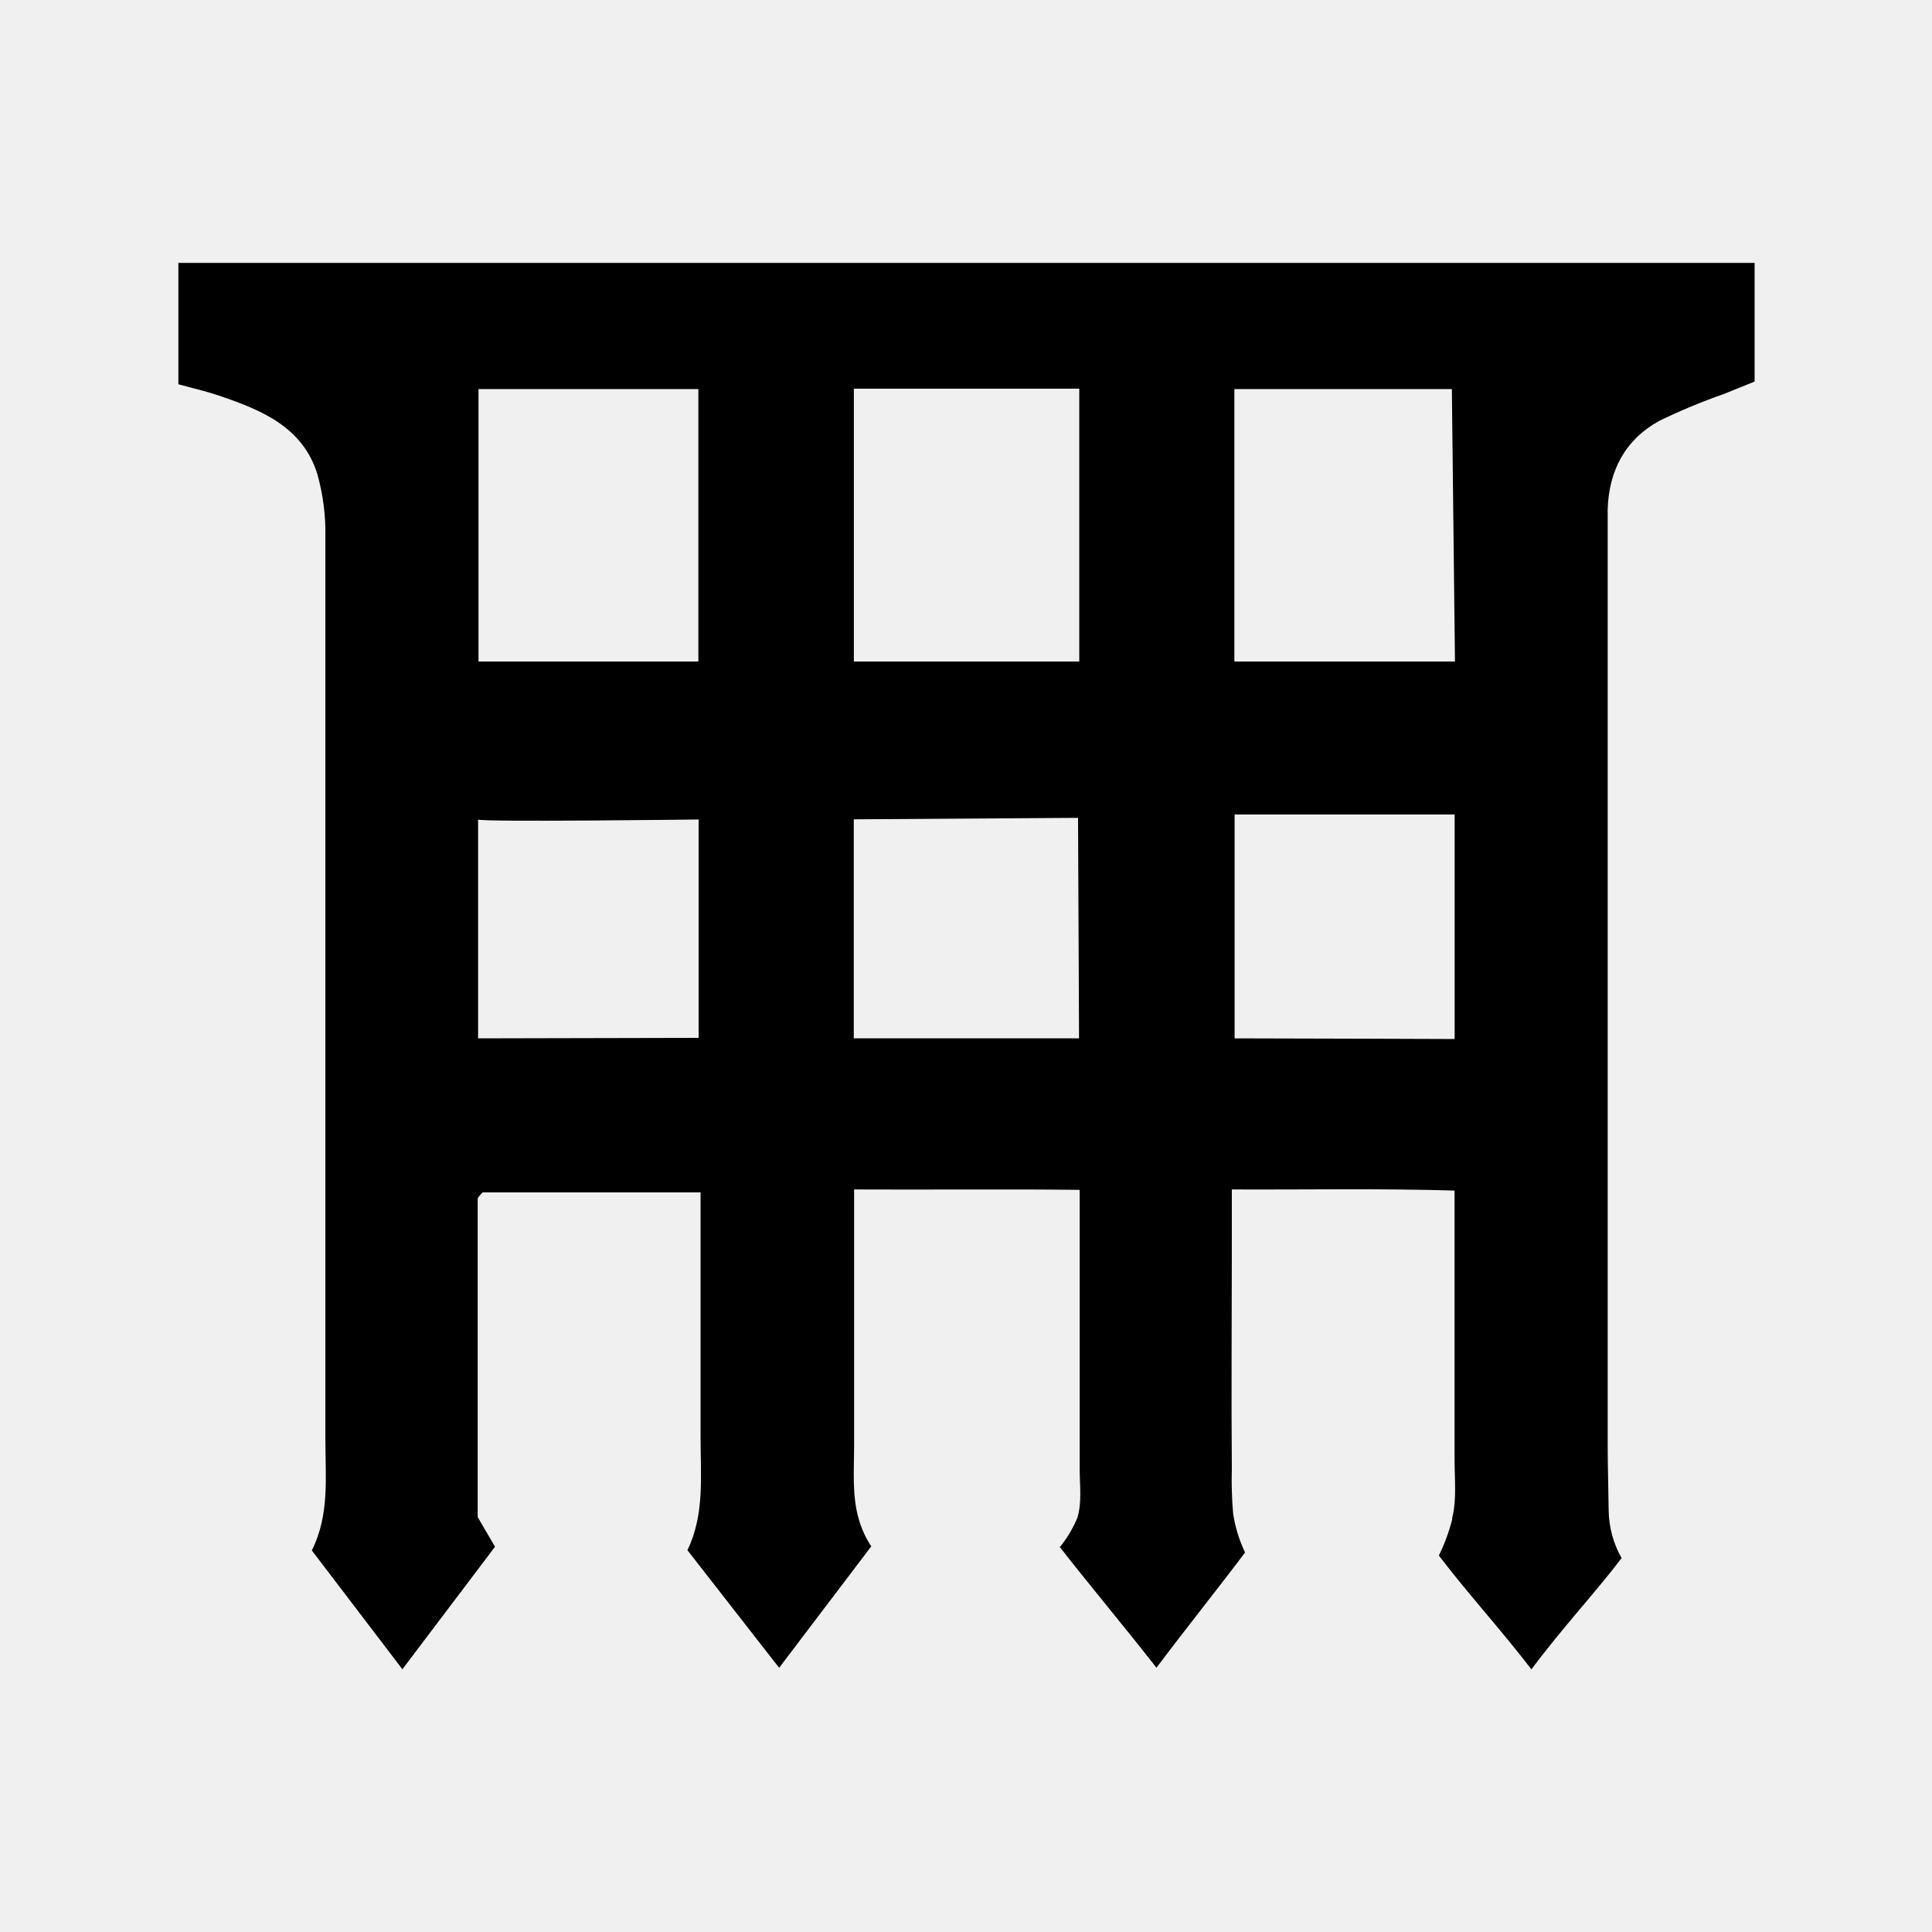
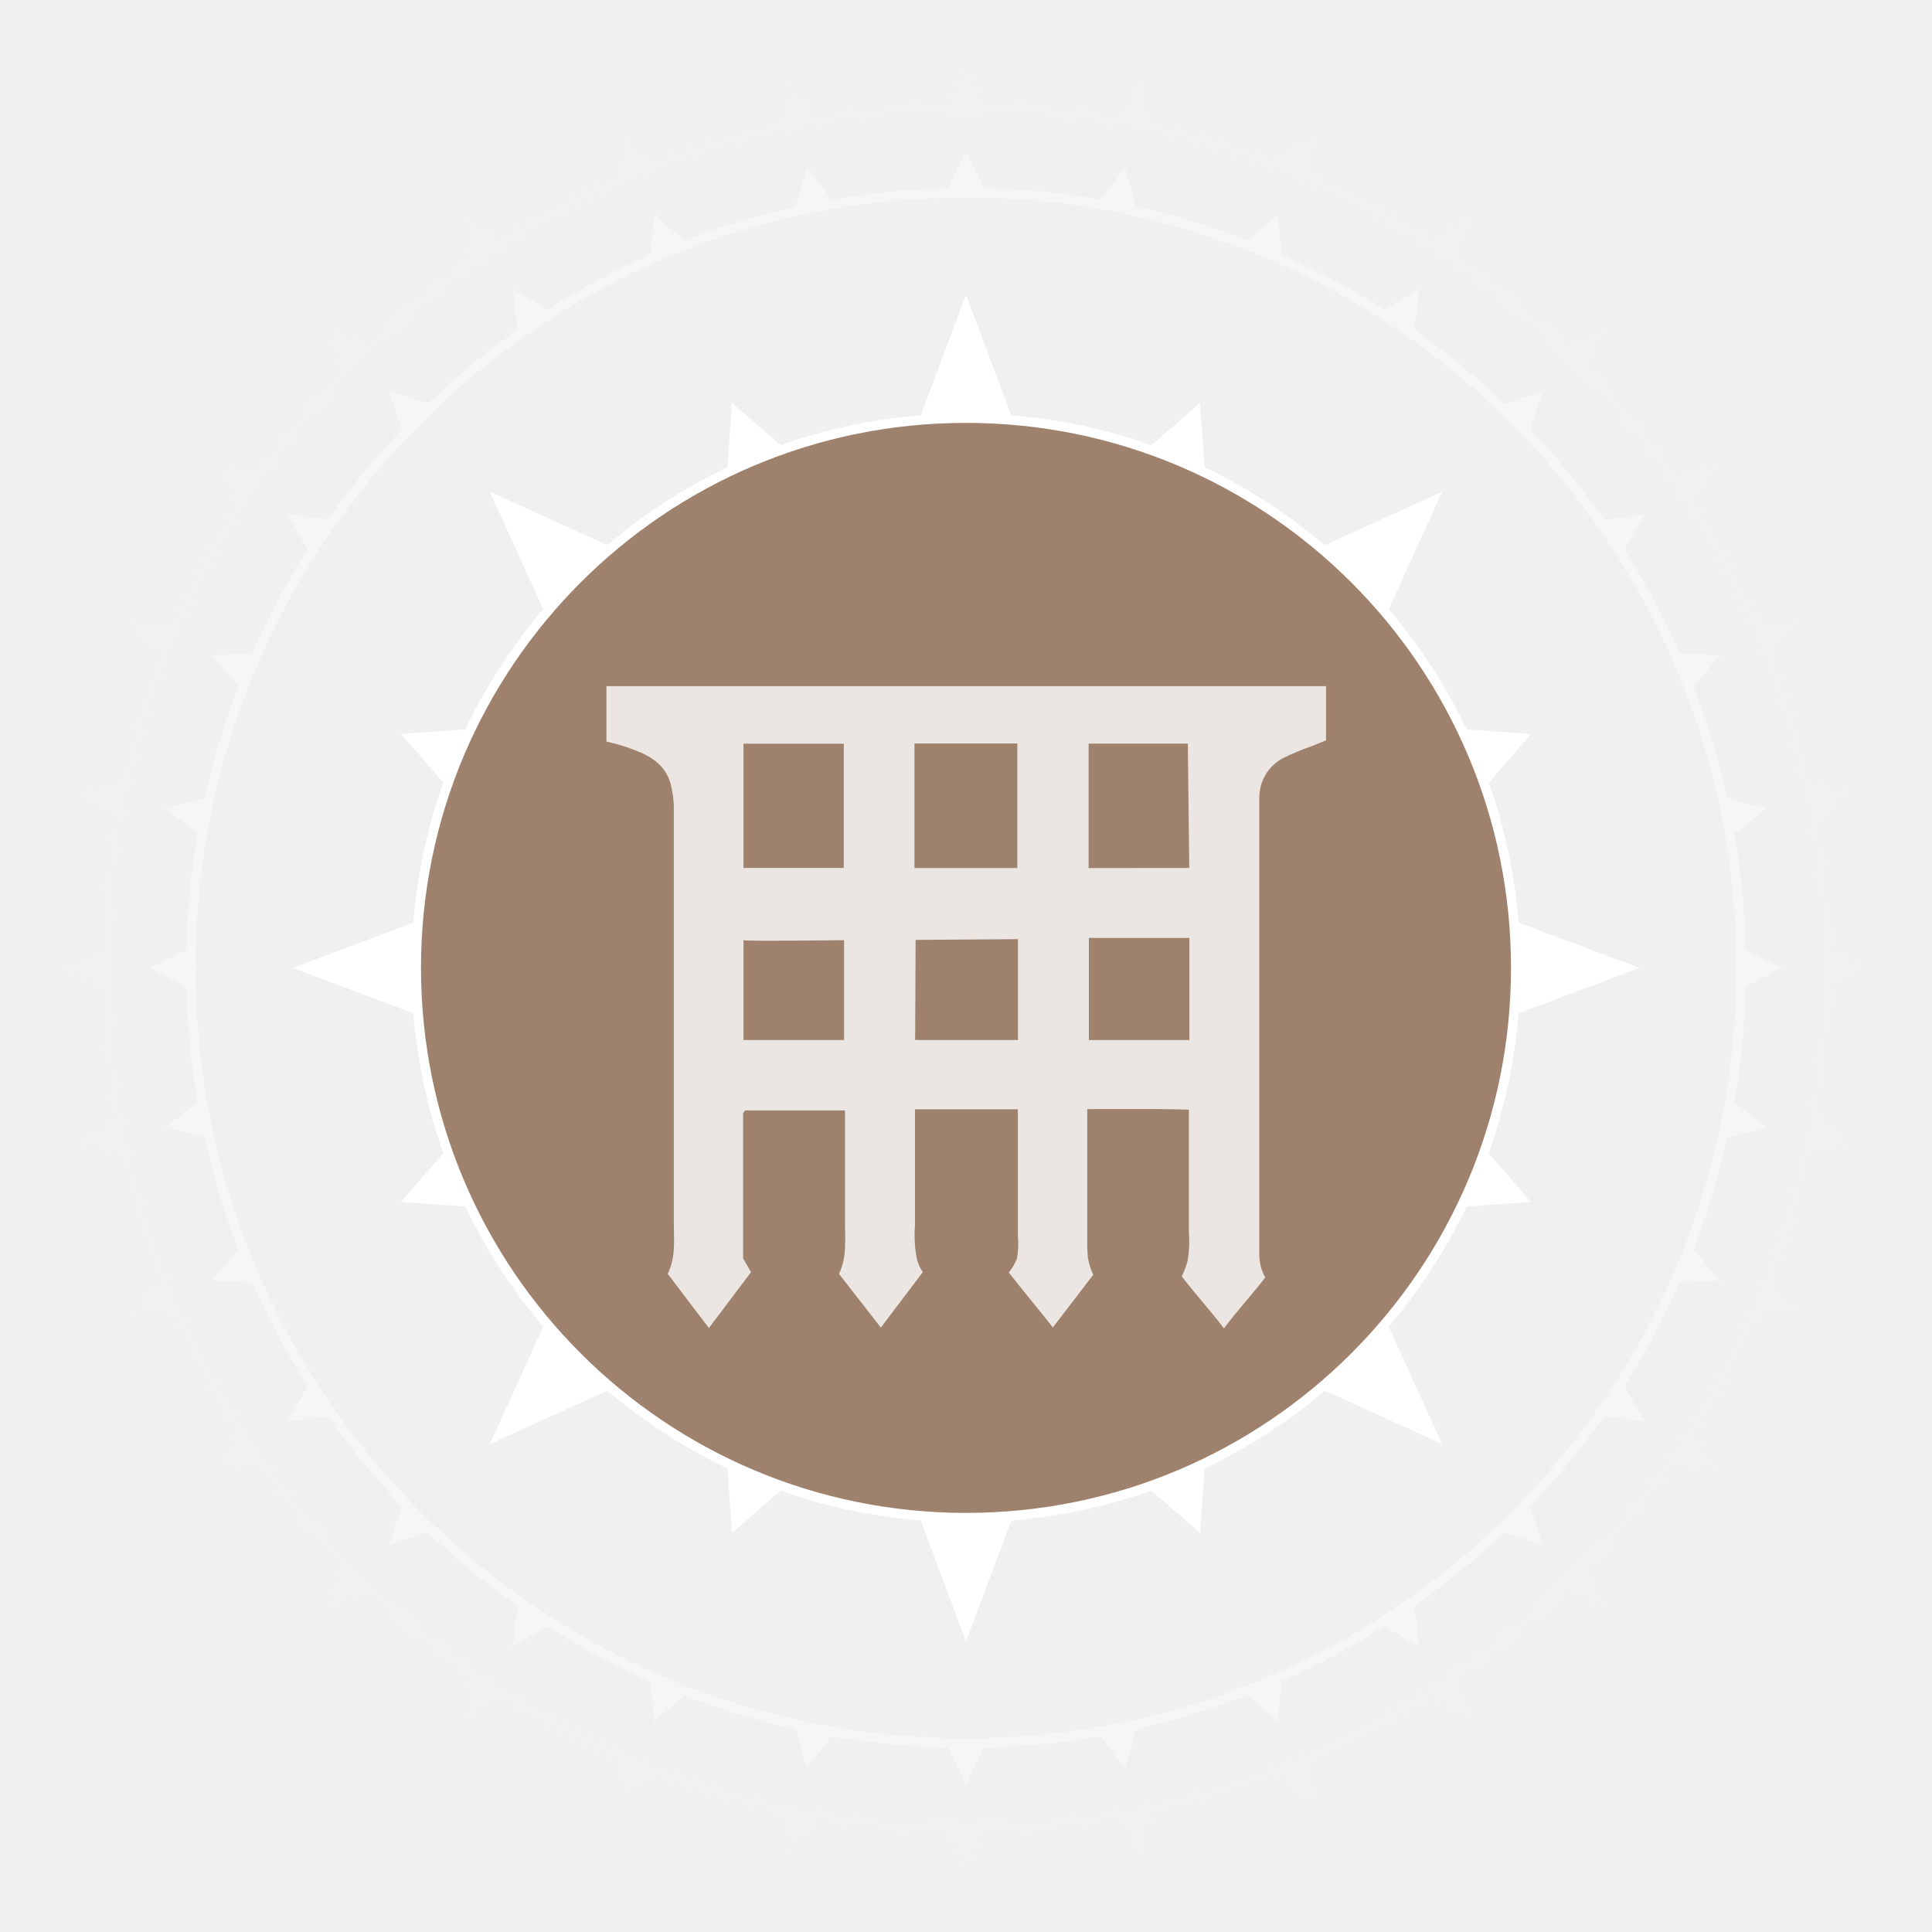
- <svg xmlns="http://www.w3.org/2000/svg" viewBox="0 0 236.56 236.56">
-   <path d="M129.82,189.38a14.77,14.77,0,0,0,2.1-3.55c.57-1.88.28-3.93.28-5.89V145.69c-9.24-.11-18.28,0-27.62-.05V177c0,3-.27,6.12.57,9a11.89,11.89,0,0,0,1.53,3.34l0,0L95.4,204.21l-11.23-14.4c2.14-4.4,1.6-9.17,1.61-13.88,0-8,0-16,0-24.06V146H59.07c0,.06-.18.19-.3.35s-.28.31-.28.46c0,12.79,0,25.58,0,38.94l2.12,3.64-11.34,15L38.18,189.84c2.19-4.37,1.66-9,1.66-13.48q0-55.28,0-110.54a26.58,26.58,0,0,0-1-7.83c-1.82-5.75-6.88-7.8-12-9.54-1.59-.54-3.23-.91-5-1.4V32.19h193V46.72L211,48.27a73.79,73.79,0,0,0-7.85,3.27c-4.16,2.3-6.16,6.09-6.3,10.83,0,1.52,0,3.05,0,4.58q0,55,0,110c0,2.6.09,5.19.12,8a12.18,12.18,0,0,0,1.6,5.86l0-.06c-2.89,3.86-7.25,8.54-11.06,13.65-3.84-5-7.49-8.92-11.33-13.93a23.3,23.3,0,0,0,1.63-4.43l0-.17c.57-2.32.29-4.78.29-7.17V145.78c-9-.28-17.87-.1-27.27-.14v6.19c0,9.35-.08,18.71,0,28.06a47.18,47.18,0,0,0,.16,5.45,17,17,0,0,0,1.46,4.75c-3,4-7,9-10.85,14.11-3.86-4.94-7.84-9.67-11.87-14.82ZM104.55,47.59V81h27.6l0-33.41ZM85.51,81V47.64H58.59V81Zm92.64,0-.38-33.36H151.14V81Zm-73.61,46.14h27.58l-.12-27-27.46.18Zm-46,0,27-.06V100.34s-26.87.34-27,0Zm92.63,0c4.91,0,26.94.08,26.94.08V99.73c-9.08,0-17.88,0-26.94,0Z" />
+ <svg xmlns="http://www.w3.org/2000/svg" viewBox="0 0 204.4 204.4">
+   <g class="dungeon">
+     <g class="outer" style="opacity:0.1">
+       <circle cx="102.2" cy="102.4" r="91.03" style="fill:none;stroke:#fff;stroke-miterlimit:10" />
+       <polygon points="120.8 8.89 121.44 11.21 122.08 13.54 119.96 13.12 117.84 12.7 119.33 10.79 120.8 8.89" style="fill:#fff" />
+       <polygon points="138.69 14.31 138.86 16.72 139.03 19.13 137.04 18.3 135.04 17.48 136.87 15.89 138.69 14.31" style="fill:#fff" />
+       <polygon points="155.18 23.12 154.87 25.52 154.57 27.91 152.78 26.71 150.98 25.51 153.08 24.32 155.18 23.12" style="fill:#fff" />
+       <polygon points="169.62 34.98 168.86 37.27 168.1 39.56 166.57 38.03 165.05 36.51 167.34 35.74 169.62 34.98" style="fill:#fff" />
+       <polygon points="181.48 49.43 180.29 51.53 179.09 53.62 177.89 51.83 176.69 50.03 179.09 49.73 181.48 49.43" style="fill:#fff" />
+       <polygon points="190.29 65.92 188.71 67.74 187.13 69.56 186.31 67.57 185.48 65.57 187.89 65.75 190.29 65.92" style="fill:#fff" />
+       <polygon points="195.72 83.8 193.81 85.28 191.91 86.76 191.49 84.64 191.06 82.53 193.39 83.17 195.72 83.8" style="fill:#fff" />
+       <polygon points="197.55 102.4 195.39 103.48 193.24 104.56 193.24 102.4 193.24 100.25 195.39 101.33 197.55 102.4" style="fill:#fff" />
+       <polygon points="195.72 121.01 193.39 121.64 191.06 122.28 191.49 120.16 191.91 118.05 193.81 119.53 195.72 121.01" style="fill:#fff" />
+       <polygon points="190.29 138.89 187.89 139.06 185.48 139.24 186.31 137.24 187.13 135.25 188.71 137.07 190.29 138.89" style="fill:#fff" />
+       <polygon points="181.48 155.38 179.09 155.08 176.69 154.77 177.89 152.98 179.09 151.19 180.29 153.28 181.48 155.38" style="fill:#fff" />
+       <polygon points="169.62 169.83 167.34 169.06 165.05 168.3 166.57 166.77 168.1 165.25 168.86 167.54 169.62 169.83" style="fill:#fff" />
+       <polygon points="155.18 181.69 153.08 180.49 150.98 179.29 152.78 178.1 154.57 176.9 154.87 179.29 155.18 181.69" style="fill:#fff" />
+       <polygon points="138.69 190.5 136.87 188.91 135.04 187.33 137.04 186.51 139.03 185.68 138.86 188.09 138.69 190.5" style="fill:#fff" />
+       <polygon points="120.8 195.92 119.33 194.01 117.84 192.11 119.96 191.69 122.08 191.27 121.44 193.59 120.8 195.92" style="fill:#fff" />
+       <polygon points="102.2 197.75 101.12 195.6 100.04 193.44 102.2 193.44 104.36 193.44 103.28 195.6 102.2 197.75" style="fill:#fff" />
+       <polygon points="83.6 195.92 82.96 193.59 82.33 191.27 84.44 191.69 86.56 192.11 85.08 194.01 83.6 195.92" style="fill:#fff" />
+       <polygon points="65.71 190.5 65.54 188.09 65.37 185.68 67.36 186.51 69.36 187.33 67.54 188.91 65.71 190.5" style="fill:#fff" />
+       <polygon points="49.23 181.69 49.53 179.29 49.83 176.9 51.63 178.1 53.42 179.29 51.33 180.49 49.23 181.69" style="fill:#fff" />
+       <polygon points="34.78 169.83 35.54 167.54 36.31 165.25 37.83 166.77 39.36 168.3 37.07 169.06 34.78 169.83" style="fill:#fff" />
+       <polygon points="22.92 155.38 24.12 153.28 25.31 151.19 26.51 152.98 27.71 154.77 25.32 155.08 22.92 155.38" style="fill:#fff" />
+       <polygon points="14.11 138.89 15.69 137.07 17.27 135.25 18.1 137.24 18.93 139.24 16.52 139.06 14.11 138.89" style="fill:#fff" />
+       <polygon points="8.69 121.01 10.59 119.53 12.5 118.05 12.92 120.16 13.34 122.28 11.01 121.64 8.69 121.01" style="fill:#fff" />
+       <polygon points="6.85 102.4 9.01 101.33 11.17 100.25 11.17 102.4 11.17 104.56 9.01 103.48 6.85 102.4" style="fill:#fff" />
+       <polygon points="8.69 83.8 11.01 83.17 13.34 82.53 12.92 84.64 12.5 86.76 10.59 85.28 8.69 83.8" style="fill:#fff" />
+       <polygon points="14.11 65.92 16.52 65.75 18.93 65.57 18.1 67.57 17.27 69.56 15.69 67.74 14.11 65.92" style="fill:#fff" />
+       <polygon points="22.92 49.43 25.32 49.73 27.71 50.03 26.51 51.83 25.31 53.62 24.12 51.53 22.92 49.43" style="fill:#fff" />
+       <polygon points="34.78 34.98 37.07 35.74 39.36 36.51 37.83 38.03 36.31 39.56 35.54 37.27 34.78 34.98" style="fill:#fff" />
+       <polygon points="49.23 23.12 51.33 24.32 53.42 25.51 51.63 26.71 49.83 27.91 49.53 25.52 49.23 23.12" style="fill:#fff" />
+       <polygon points="65.71 14.31 67.54 15.89 69.36 17.48 67.36 18.3 65.37 19.13 65.54 16.72 65.71 14.31" style="fill:#fff" />
+       <polygon points="83.6 8.89 85.08 10.79 86.56 12.7 84.44 13.12 82.33 13.54 82.96 11.21 83.6 8.89" style="fill:#fff" />
+       <polygon points="102.2 7.05 103.28 9.21 104.36 11.37 102.2 11.37 100.04 11.37 101.12 9.21 102.2 7.05" style="fill:#fff" />
+     </g>
+     <g class="inner" style="opacity:0.4">
+       <circle cx="102.2" cy="102.4" r="82.01" style="fill:none;stroke:#fff;stroke-miterlimit:10" />
+       <polygon points="119.04 17.73 119.68 20.06 120.32 22.39 118.2 21.97 116.08 21.55 117.56 19.64 119.04 17.73" style="fill:#fff" />
+       <polygon points="135.24 22.65 135.41 25.05 135.58 27.46 133.59 26.64 131.59 25.81 133.42 24.23 135.24 22.65" style="fill:#fff" />
+       <polygon points="150.16 30.63 149.86 33.02 149.56 35.41 147.76 34.21 145.97 33.02 148.07 31.82 150.16 30.63" style="fill:#fff" />
+       <polygon points="163.25 41.36 162.48 43.65 161.72 45.94 160.19 44.41 158.67 42.89 160.96 42.12 163.25 41.36" style="fill:#fff" />
+       <polygon points="173.98 54.44 172.79 56.54 171.59 58.64 170.39 56.84 169.19 55.05 171.59 54.74 173.98 54.44" style="fill:#fff" />
+       <polygon points="181.96 69.37 180.38 71.19 178.8 73.01 177.97 71.02 177.15 69.03 179.55 69.2 181.96 69.37" style="fill:#fff" />
+       <polygon points="186.87 85.56 184.97 87.04 183.06 88.52 182.64 86.41 182.22 84.29 184.54 84.92 186.87 85.56" style="fill:#fff" />
+       <polygon points="188.53 102.4 186.37 103.48 184.21 104.56 184.21 102.4 184.21 100.25 186.37 101.33 188.53 102.4" style="fill:#fff" />
+       <polygon points="186.87 119.25 184.54 119.88 182.22 120.52 182.64 118.4 183.06 116.29 184.97 117.77 186.87 119.25" style="fill:#fff" />
+       <polygon points="181.96 135.44 179.55 135.61 177.15 135.78 177.97 133.79 178.8 131.79 180.38 133.62 181.96 135.44" style="fill:#fff" />
+       <polygon points="173.98 150.37 171.59 150.06 169.19 149.76 170.39 147.97 171.59 146.17 172.79 148.27 173.98 150.37" style="fill:#fff" />
+       <polygon points="163.25 163.45 160.96 162.69 158.67 161.92 160.19 160.4 161.72 158.87 162.48 161.16 163.25 163.45" style="fill:#fff" />
+       <polygon points="150.16 174.18 148.07 172.99 145.97 171.79 147.76 170.59 149.56 169.4 149.86 171.79 150.16 174.18" style="fill:#fff" />
+       <polygon points="135.24 182.16 133.42 180.58 131.59 179 133.59 178.17 135.58 177.35 135.41 179.75 135.24 182.16" style="fill:#fff" />
+       <polygon points="119.04 187.07 117.56 185.17 116.08 183.26 118.2 182.84 120.32 182.42 119.68 184.75 119.04 187.07" style="fill:#fff" />
+       <polygon points="102.2 188.73 101.12 186.57 100.04 184.42 102.2 184.42 104.36 184.42 103.28 186.57 102.2 188.73" style="fill:#fff" />
+       <polygon points="85.36 187.07 84.72 184.75 84.09 182.42 86.2 182.84 88.32 183.26 86.84 185.17 85.36 187.07" style="fill:#fff" />
+       <polygon points="69.17 182.16 69 179.75 68.82 177.35 70.82 178.17 72.81 179 70.99 180.58 69.17 182.16" style="fill:#fff" />
+       <polygon points="54.24 174.18 54.54 171.79 54.84 169.4 56.64 170.59 58.43 171.79 56.34 172.99 54.24 174.18" style="fill:#fff" />
+       <polygon points="41.16 163.45 41.92 161.16 42.69 158.87 44.21 160.4 45.74 161.92 43.45 162.69 41.16 163.45" style="fill:#fff" />
+       <polygon points="30.42 150.37 31.62 148.27 32.81 146.17 34.01 147.97 35.21 149.76 32.82 150.06 30.42 150.37" style="fill:#fff" />
+       <polygon points="22.45 135.44 24.03 133.62 25.61 131.79 26.43 133.79 27.26 135.78 24.85 135.61 22.45 135.44" style="fill:#fff" />
+       <polygon points="17.53 119.25 19.44 117.77 21.34 116.29 21.77 118.4 22.19 120.52 19.86 119.88 17.53 119.25" style="fill:#fff" />
+       <polygon points="15.87 102.4 18.03 101.33 20.19 100.25 20.19 102.4 20.19 104.56 18.03 103.48 15.87 102.4" style="fill:#fff" />
+       <polygon points="17.53 85.56 19.86 84.92 22.19 84.29 21.77 86.41 21.34 88.52 19.44 87.04 17.53 85.56" style="fill:#fff" />
+       <polygon points="22.45 69.37 24.85 69.2 27.26 69.03 26.43 71.02 25.61 73.01 24.03 71.19 22.45 69.37" style="fill:#fff" />
+       <polygon points="30.42 54.44 32.82 54.74 35.21 55.05 34.01 56.84 32.81 58.64 31.62 56.54 30.42 54.44" style="fill:#fff" />
+       <polygon points="41.16 41.36 43.45 42.12 45.74 42.89 44.21 44.41 42.69 45.94 41.92 43.65 41.16 41.36" style="fill:#fff" />
+       <polygon points="54.24 30.63 56.34 31.82 58.43 33.02 56.64 34.21 54.84 35.41 54.54 33.02 54.24 30.63" style="fill:#fff" />
+       <polygon points="69.17 22.65 70.99 24.23 72.81 25.81 70.82 26.64 68.82 27.46 69 25.05 69.17 22.65" style="fill:#fff" />
+       <polygon points="85.36 17.73 86.84 19.64 88.32 21.55 86.2 21.97 84.09 22.39 84.72 20.06 85.36 17.73" style="fill:#fff" />
+       <polygon points="102.2 16.08 103.28 18.23 104.36 20.39 102.2 20.39 100.04 20.39 101.12 18.23 102.2 16.08" style="fill:#fff" />
+     </g>
+     <circle cx="102.2" cy="102.4" r="58.16" style="fill:#9e826d;stroke:#fff;stroke-miterlimit:10" />
+     <polygon points="126.96 42.63 127.22 46.28 127.48 49.93 124.46 48.68 121.44 47.42 124.2 45.03 126.96 42.63" style="fill:#fff" />
+     <polygon points="161.97 77.65 159.58 80.41 157.18 83.17 155.93 80.15 154.68 77.13 158.33 77.39 161.97 77.65" style="fill:#fff" />
+     <polygon points="161.97 127.16 158.33 127.42 154.68 127.68 155.93 124.66 157.18 121.64 159.58 124.4 161.97 127.16" style="fill:#fff" />
+     <polygon points="126.96 162.18 124.2 159.78 121.44 157.38 124.46 156.13 127.48 154.88 127.22 158.53 126.96 162.18" style="fill:#fff" />
+     <polygon points="77.44 162.18 77.19 158.53 76.93 154.88 79.95 156.13 82.97 157.38 80.21 159.78 77.44 162.18" style="fill:#fff" />
+     <polygon points="42.43 127.16 44.83 124.4 47.22 121.64 48.47 124.66 49.73 127.68 46.08 127.42 42.43 127.16" style="fill:#fff" />
+     <polygon points="42.43 77.65 46.08 77.39 49.73 77.13 48.47 80.15 47.22 83.17 44.83 80.41 42.43 77.65" style="fill:#fff" />
+     <polygon points="77.44 42.63 80.21 45.03 82.97 47.42 79.95 48.68 76.93 49.93 77.19 46.28 77.44 42.63" style="fill:#fff" />
+     <polygon points="152.57 52.03 149.68 58.39 146.79 64.75 143.32 61.28 139.86 57.81 146.22 54.92 152.57 52.03" style="fill:#fff" />
+     <polygon points="173.44 102.4 166.9 104.86 160.36 107.31 160.36 102.4 160.36 97.5 166.9 99.95 173.44 102.4" style="fill:#fff" />
+     <polygon points="152.57 152.78 146.22 149.88 139.86 147 143.32 143.53 146.79 140.06 149.68 146.42 152.57 152.78" style="fill:#fff" />
+     <polygon points="102.2 173.64 99.75 167.1 97.3 160.56 102.2 160.56 107.11 160.56 104.66 167.1 102.2 173.64" style="fill:#fff" />
+     <polygon points="51.83 152.78 54.72 146.42 57.61 140.06 61.08 143.53 64.55 147 58.19 149.88 51.83 152.78" style="fill:#fff" />
+     <polygon points="30.97 102.4 37.51 99.95 44.05 97.5 44.05 102.4 44.05 107.31 37.51 104.86 30.97 102.4" style="fill:#fff" />
+     <polygon points="51.83 52.03 58.19 54.92 64.55 57.81 61.08 61.28 57.61 64.75 54.72 58.39 51.83 52.03" style="fill:#fff" />
+     <polygon points="102.2 31.17 104.66 37.71 107.11 44.25 102.2 44.25 97.3 44.25 99.75 37.71 102.2 31.17" style="fill:#fff" />
+     <path d="M106.75,134.59a5.61,5.61,0,0,0,.83-1.4,7.82,7.82,0,0,0,.11-2.32V117.36c-3.64,0-7.21,0-10.89,0V129.7a12.91,12.91,0,0,0,.22,3.57,4.57,4.57,0,0,0,.61,1.32h0c-1.41,1.86-2.84,3.76-4.44,5.86l-4.43-5.68c.85-1.73.64-3.62.64-5.47q0-4.75,0-9.49v-2.33H78.85a.81.81,0,0,0-.12.13c0,.06-.11.12-.11.19,0,5,0,10.08,0,15.35l.84,1.44L75,140.5l-4.36-5.73c.86-1.72.65-3.53.65-5.31q0-21.81,0-43.61a10.7,10.7,0,0,0-.39-3.09c-.71-2.27-2.71-3.07-4.74-3.76-.63-.21-1.27-.36-2-.55V72.59h76.13v5.73l-1.48.61a27.32,27.32,0,0,0-3.1,1.29,4.72,4.72,0,0,0-2.48,4.27c0,.6,0,1.2,0,1.81q0,21.67,0,43.37c0,1,0,2.05,0,3.16a4.79,4.79,0,0,0,.63,2.32v0c-1.14,1.52-2.86,3.37-4.37,5.39-1.51-2-2.95-3.52-4.46-5.5a9.22,9.22,0,0,0,.64-1.75v-.06a11.64,11.64,0,0,0,.11-2.83v-13c-3.56-.12-7-.05-10.75-.06v2.44c0,3.69,0,7.38,0,11.07a19.77,19.77,0,0,0,.06,2.15,6.81,6.81,0,0,0,.57,1.87c-1.19,1.57-2.75,3.57-4.27,5.57-1.53-1.95-3.1-3.81-4.69-5.85Zm-10-55.93V91.84h10.88V78.66ZM89.27,91.83V78.68H78.66V91.83Zm36.55,0-.15-13.16h-10.5V91.84Zm-29,18.2h10.88l0-10.67-10.83.08Zm-18.16,0,10.64,0V99.47s-10.6.13-10.64,0Zm36.54,0,10.63,0V99.23c-3.59,0-7.06,0-10.63,0Z" style="fill:#fff;opacity:0.8" />
+   </g>
</svg>
